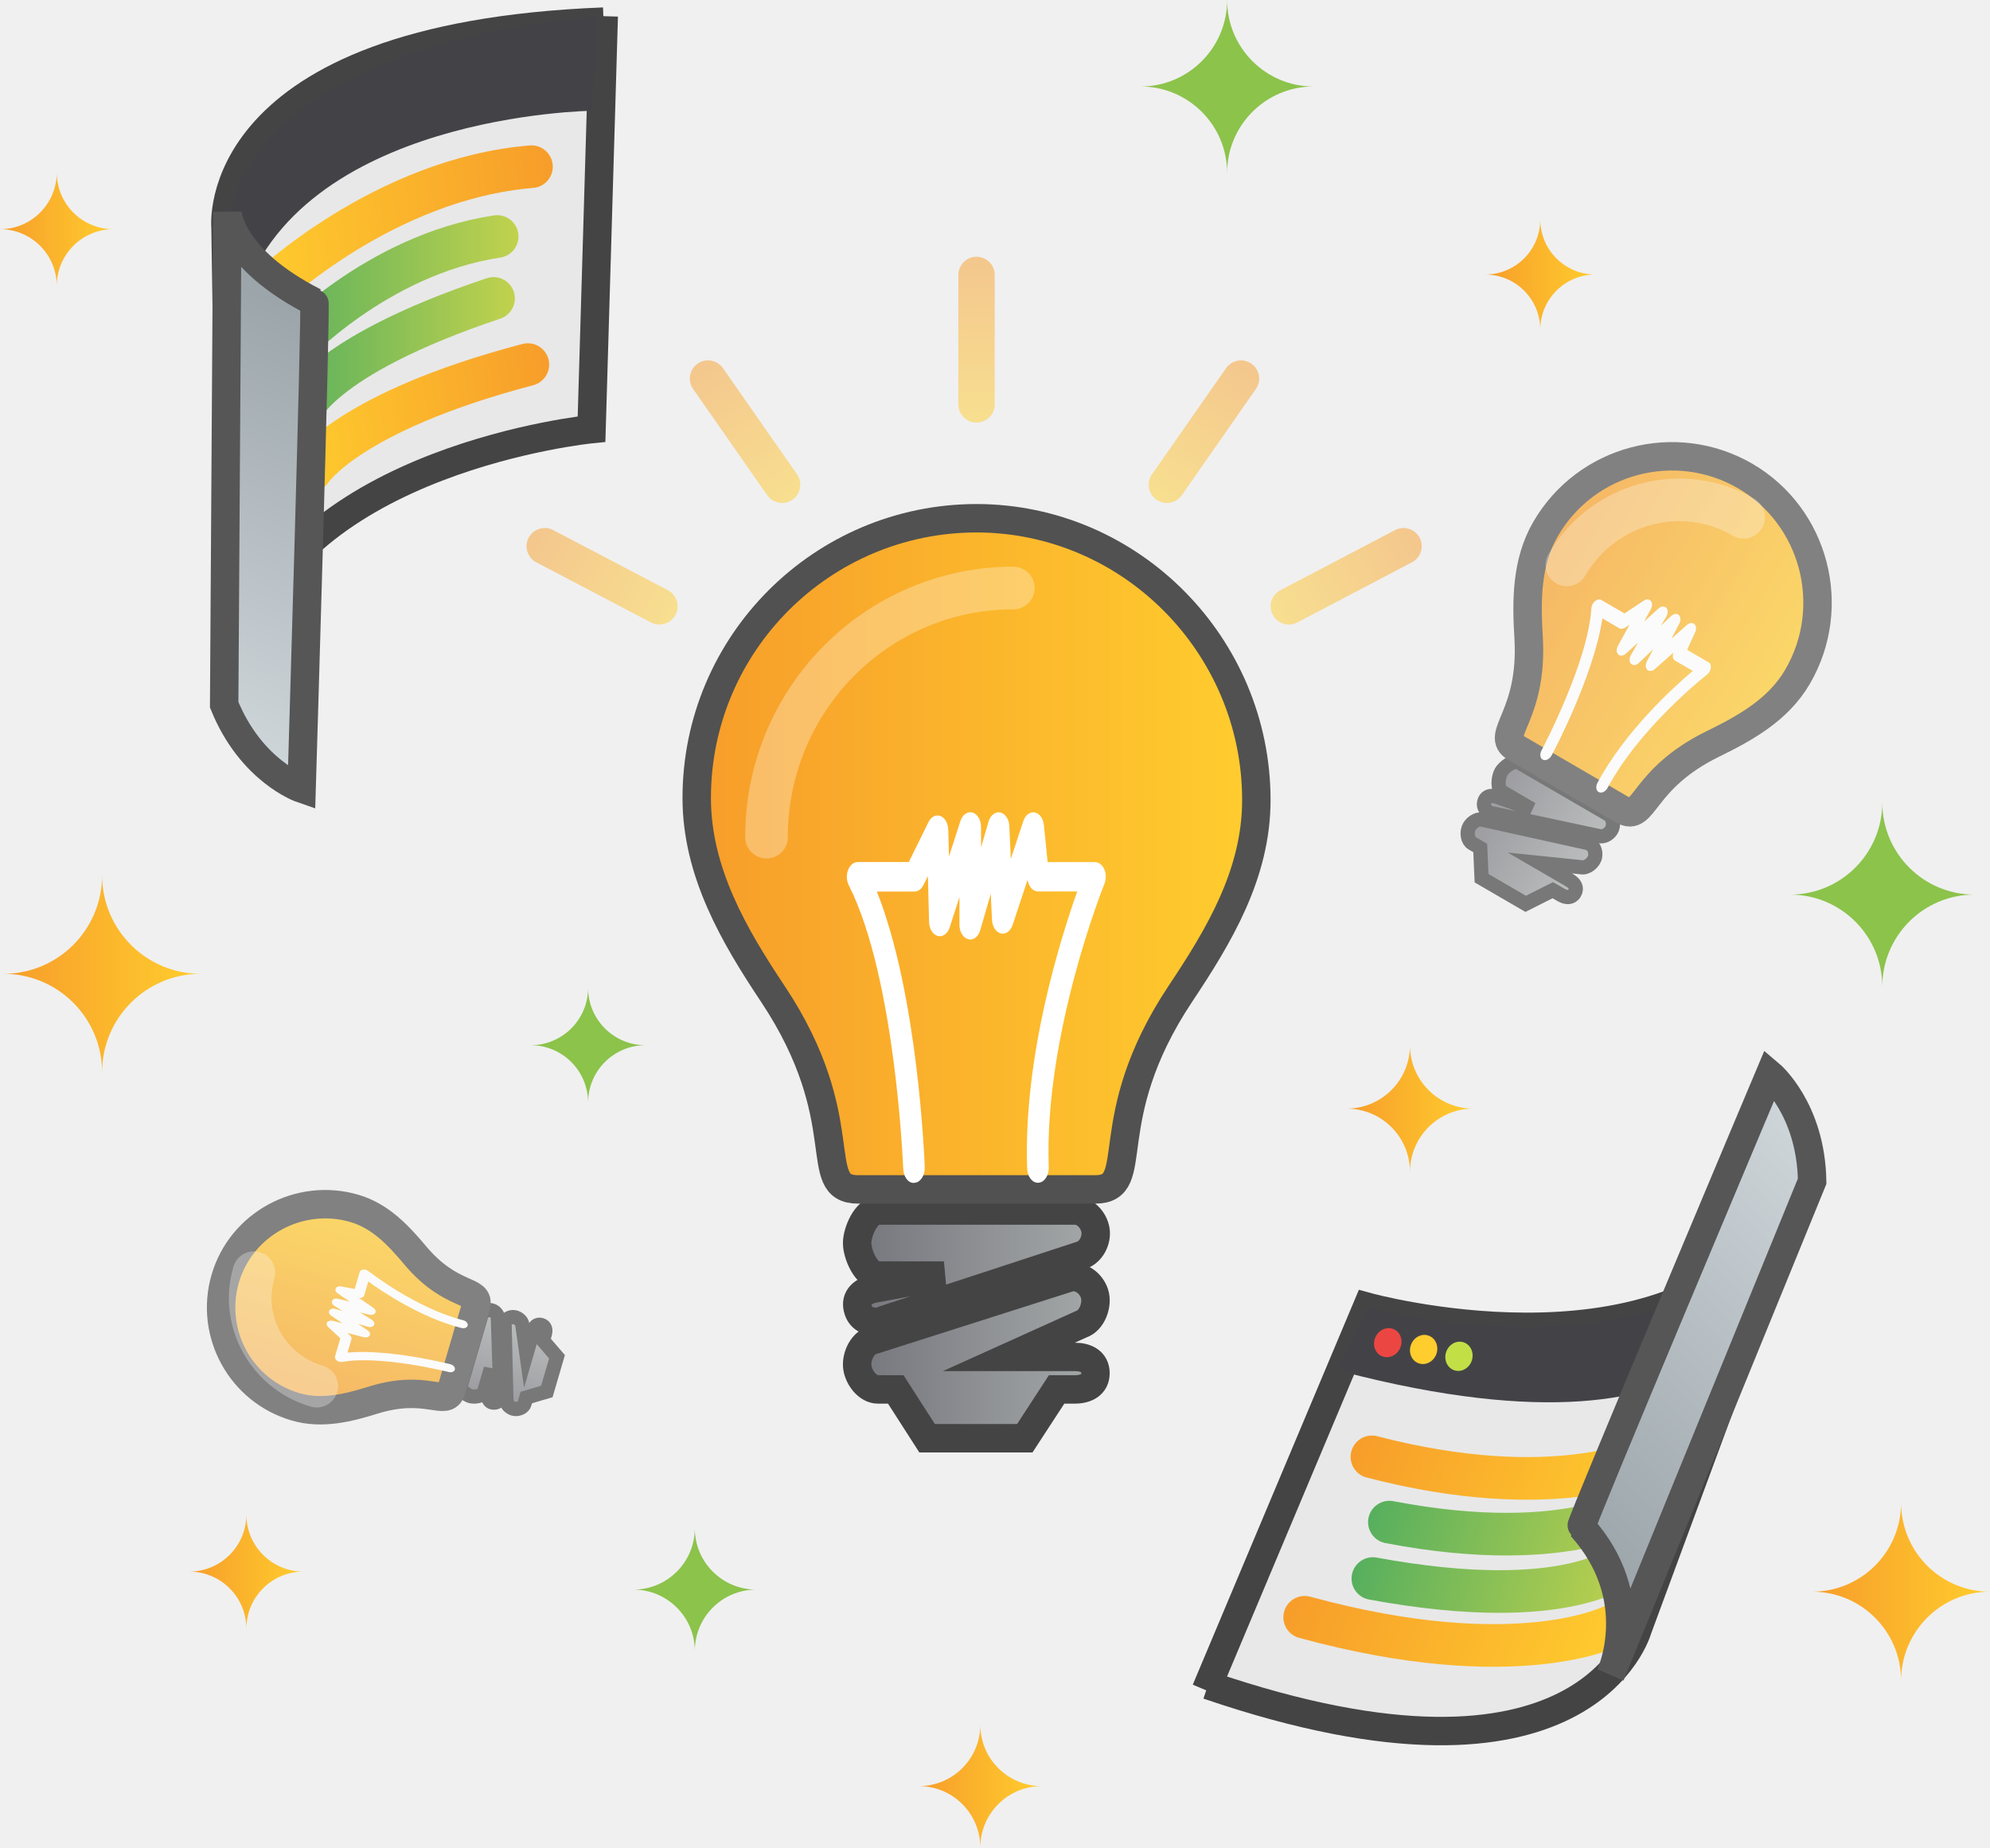
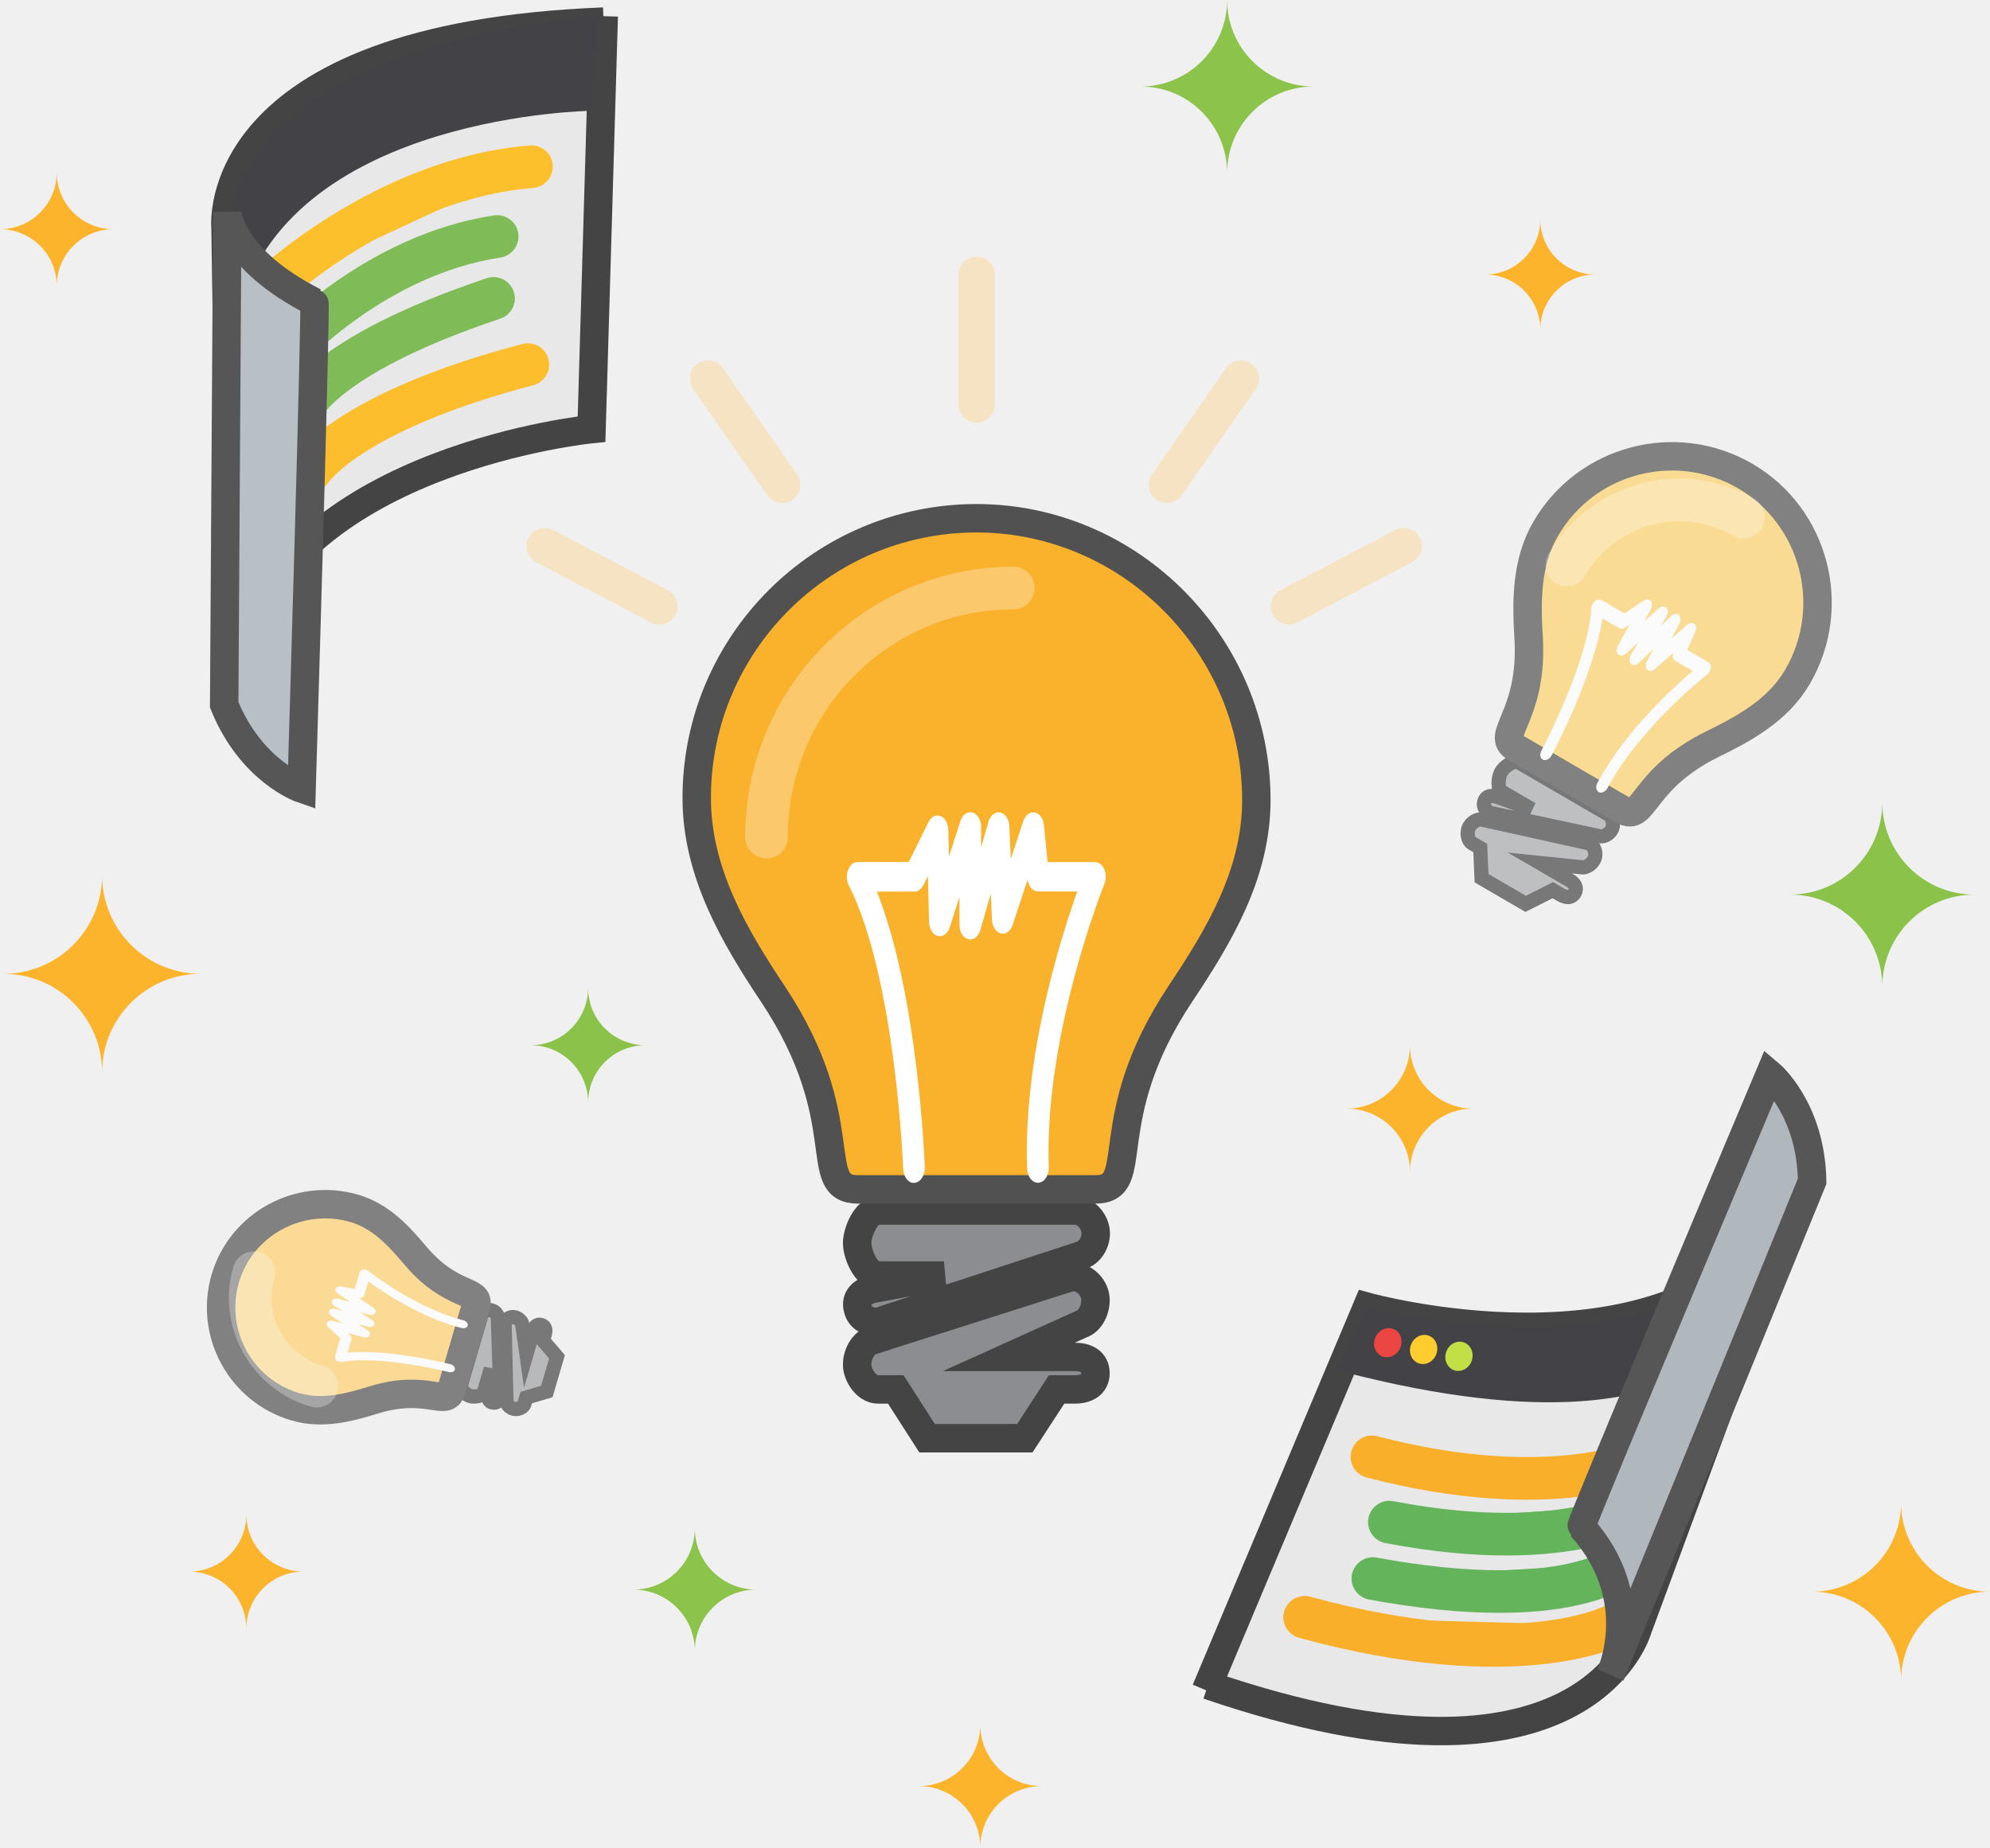
<svg xmlns="http://www.w3.org/2000/svg" version="1.1" id="Layer_1" x="0px" y="0px" width="140px" height="130px" viewBox="0 0 140 130" enable-background="new 0 0 140 130" xml:space="preserve">
-   <path fill="#8CC34B" d="M132.423,56.463c0,3.581-2.904,6.484-6.484,6.484c3.58,0,6.484,2.901,6.484,6.481  c0-3.58,2.9-6.481,6.48-6.481C135.324,62.947,132.423,60.044,132.423,56.463z" />
-   <path fill="#8CC34B" d="M41.374,69.506c0,2.23-1.81,4.039-4.04,4.039c2.23,0,4.04,1.809,4.04,4.039c0-2.23,1.806-4.039,4.037-4.039  C43.18,73.545,41.374,71.737,41.374,69.506z" />
+   <path fill="#8bc34a" d="M132.423,56.463c0,3.581-2.904,6.484-6.484,6.484c3.58,0,6.484,2.901,6.484,6.481  c0-3.58,2.9-6.481,6.48-6.481C135.324,62.947,132.423,60.044,132.423,56.463z" />
+   <path fill="#8bc34a" d="M41.374,69.506c0,2.23-1.81,4.039-4.04,4.039c2.23,0,4.04,1.809,4.04,4.039c0-2.23,1.806-4.039,4.037-4.039  C43.18,73.545,41.374,71.737,41.374,69.506z" />
  <path fill="#8CC34B" d="M86.33,0c0,3.361-2.727,6.086-6.086,6.086c3.359,0,6.086,2.723,6.086,6.084c0-3.361,2.723-6.084,6.084-6.084  C89.052,6.086,86.33,3.361,86.33,0z" />
  <path fill="#8CC34B" d="M48.881,107.53c0,2.387-1.935,4.32-4.32,4.32c2.386,0,4.32,1.934,4.32,4.322c0-2.389,1.934-4.322,4.32-4.322  C50.814,111.85,48.881,109.917,48.881,107.53z" />
  <linearGradient id="SVGID_1_" gradientUnits="userSpaceOnUse" x1="0.248" y1="68.519" x2="14.115" y2="68.519">
    <stop offset="0" style="stop-color:#F79D2A" />
    <stop offset="1" style="stop-color:#FFCD2E" />
  </linearGradient>
-   <path fill="url(#SVGID_1_)" d="M7.183,61.585c0,3.83-3.106,6.935-6.935,6.935c3.828,0,6.935,3.104,6.935,6.934  c0-3.83,3.104-6.934,6.933-6.934C10.286,68.52,7.183,65.415,7.183,61.585z" />
+   <path fill="#fbb42c" d="M7.183,61.585c0,3.83-3.106,6.935-6.935,6.935c3.828,0,6.935,3.104,6.935,6.934  c0-3.83,3.104-6.934,6.933-6.934C10.286,68.52,7.183,65.415,7.183,61.585z" />
  <linearGradient id="SVGID_2_" gradientUnits="userSpaceOnUse" x1="94.738" y1="78.005" x2="103.648" y2="78.005">
    <stop offset="0" style="stop-color:#F79D2A" />
    <stop offset="1" style="stop-color:#FFCD2E" />
  </linearGradient>
-   <path fill="url(#SVGID_2_)" d="M99.195,73.549c0,2.461-1.996,4.457-4.457,4.457c2.461,0,4.457,1.992,4.457,4.455  c0-2.463,1.994-4.455,4.453-4.455C101.189,78.006,99.195,76.01,99.195,73.549z" />
+   <path fill="#fbb42c" d="M99.195,73.549c0,2.461-1.996,4.457-4.457,4.457c2.461,0,4.457,1.992,4.457,4.455  c0-2.463,1.994-4.455,4.453-4.455C101.189,78.006,99.195,76.01,99.195,73.549z" />
  <linearGradient id="SVGID_3_" gradientUnits="userSpaceOnUse" x1="127.488" y1="111.997" x2="140" y2="111.997">
    <stop offset="0" style="stop-color:#F79D2A" />
    <stop offset="1" style="stop-color:#FFCD2E" />
  </linearGradient>
-   <path fill="url(#SVGID_3_)" d="M133.746,105.741c0,3.455-2.803,6.256-6.258,6.256c3.455,0,6.258,2.801,6.258,6.256  c0-3.455,2.799-6.256,6.254-6.256C136.544,111.997,133.746,109.196,133.746,105.741z" />
+   <path fill="#fbb42c" d="M133.746,105.741c0,3.455-2.803,6.256-6.258,6.256c3.455,0,6.258,2.801,6.258,6.256  c0-3.455,2.799-6.256,6.254-6.256C136.544,111.997,133.746,109.196,133.746,105.741z" />
  <linearGradient id="SVGID_4_" gradientUnits="userSpaceOnUse" x1="104.482" y1="19.317" x2="112.242" y2="19.317">
    <stop offset="0" style="stop-color:#F79D2A" />
    <stop offset="1" style="stop-color:#FFCD2E" />
  </linearGradient>
-   <path fill="url(#SVGID_4_)" d="M108.361,15.438c0,2.144-1.736,3.879-3.879,3.879c2.143,0,3.879,1.736,3.879,3.88  c0-2.144,1.736-3.88,3.881-3.88C110.097,19.316,108.361,17.581,108.361,15.438z" />
+   <path fill="#fbb42c" d="M108.361,15.438c0,2.144-1.736,3.879-3.879,3.879c2.143,0,3.879,1.736,3.879,3.88  c0-2.144,1.736-3.88,3.881-3.88C110.097,19.316,108.361,17.581,108.361,15.438z" />
  <linearGradient id="SVGID_5_" gradientUnits="userSpaceOnUse" x1="13.315" y1="110.582" x2="21.35" y2="110.582">
    <stop offset="0" style="stop-color:#F79D2A" />
    <stop offset="1" style="stop-color:#FFCD2E" />
  </linearGradient>
-   <path fill="url(#SVGID_5_)" d="M17.332,106.565c0,2.219-1.8,4.018-4.018,4.018c2.218,0,4.018,1.797,4.018,4.018  c0-2.221,1.798-4.018,4.018-4.018C19.13,110.583,17.332,108.784,17.332,106.565z" />
+   <path fill="#fbb42c" d="M17.332,106.565c0,2.219-1.8,4.018-4.018,4.018c2.218,0,4.018,1.797,4.018,4.018  c0-2.221,1.798-4.018,4.018-4.018C19.13,110.583,17.332,108.784,17.332,106.565z" />
  <linearGradient id="SVGID_6_" gradientUnits="userSpaceOnUse" x1="64.644" y1="125.679" x2="73.287" y2="125.679">
    <stop offset="0" style="stop-color:#F79D2A" />
    <stop offset="1" style="stop-color:#FFCD2E" />
  </linearGradient>
-   <path fill="url(#SVGID_6_)" d="M68.966,121.358c0,2.387-1.936,4.32-4.321,4.32c2.386,0,4.321,1.934,4.321,4.322  c0-2.389,1.934-4.322,4.321-4.322C70.9,125.678,68.966,123.745,68.966,121.358z" />
+   <path fill="#fbb42c" d="M68.966,121.358c0,2.387-1.936,4.32-4.321,4.32c2.386,0,4.321,1.934,4.321,4.322  c0-2.389,1.934-4.322,4.321-4.322C70.9,125.678,68.966,123.745,68.966,121.358z" />
  <linearGradient id="SVGID_7_" gradientUnits="userSpaceOnUse" x1="0" y1="16.127" x2="7.982" y2="16.127">
    <stop offset="0" style="stop-color:#F79D2A" />
    <stop offset="1" style="stop-color:#FFCD2E" />
  </linearGradient>
-   <path fill="url(#SVGID_7_)" d="M3.992,12.136c0,2.205-1.788,3.991-3.992,3.991c2.204,0,3.992,1.787,3.992,3.991  c0-2.204,1.785-3.991,3.99-3.991C5.777,16.127,3.992,14.341,3.992,12.136z" />
+   <path fill="#fbb42c" d="M3.992,12.136c0,2.205-1.788,3.991-3.992,3.991c2.204,0,3.992,1.787,3.992,3.991  c0-2.204,1.785-3.991,3.99-3.991C5.777,16.127,3.992,14.341,3.992,12.136z" />
  <g>
    <linearGradient id="SVGID_8_" gradientUnits="userSpaceOnUse" x1="60.302" y1="89.1" x2="77.087" y2="89.1">
      <stop offset="0" style="stop-color:#76767D" />
      <stop offset="1" style="stop-color:#A4A8A8" />
    </linearGradient>
-     <path fill="url(#SVGID_8_)" stroke="#444444" stroke-width="2" stroke-miterlimit="10" d="M75.628,85.178H61.76   c-0.806,0-1.458,1.482-1.458,2.289c0,0.805,0.652,2.287,1.458,2.287h4.647l-5.091,0.949c-0.764,0.248-1.185,0.719-0.938,1.484   c0.2,0.617,0.772,0.834,1.39,0.834c0.147,0,0.299-0.113,0.449-0.158l13.862-4.541c0.682-0.221,1.102-1.057,0.99-1.766   C76.955,85.85,76.345,85.178,75.628,85.178z" />
+     <path fill="#8b8d91" stroke="#444444" stroke-width="2" stroke-miterlimit="10" d="M75.628,85.178H61.76   c-0.806,0-1.458,1.482-1.458,2.289c0,0.805,0.652,2.287,1.458,2.287h4.647l-5.091,0.949c-0.764,0.248-1.185,0.719-0.938,1.484   c0.2,0.617,0.772,0.834,1.39,0.834c0.147,0,0.299-0.113,0.449-0.158l13.862-4.541c0.682-0.221,1.102-1.057,0.99-1.766   C76.955,85.85,76.345,85.178,75.628,85.178z" />
    <linearGradient id="SVGID_9_" gradientUnits="userSpaceOnUse" x1="60.301" y1="95.53" x2="77.07" y2="95.53">
      <stop offset="0" style="stop-color:#76767D" />
      <stop offset="1" style="stop-color:#A4A8A8" />
    </linearGradient>
-     <path fill="url(#SVGID_9_)" stroke="#444444" stroke-width="2" stroke-miterlimit="10" d="M75.611,95.477h-4.635l5.086-2.299   c0.766-0.246,1.186-1.393,0.936-2.16c-0.25-0.766-1.068-1.348-1.838-1.1l-13.851,4.414c-0.683,0.225-1.102,1.203-0.99,1.912   c0.111,0.707,0.724,1.521,1.441,1.521h1.259l2.204,3.434h6.873l2.238-3.434h1.277c0.807,0,1.457-0.34,1.457-1.145   C77.068,95.815,76.417,95.477,75.611,95.477z" />
+     <path fill="#8b8d91" stroke="#444444" stroke-width="2" stroke-miterlimit="10" d="M75.611,95.477h-4.635l5.086-2.299   c0.766-0.246,1.186-1.393,0.936-2.16c-0.25-0.766-1.068-1.348-1.838-1.1l-13.851,4.414c-0.683,0.225-1.102,1.203-0.99,1.912   c0.111,0.707,0.724,1.521,1.441,1.521h1.259l2.204,3.434h6.873l2.238-3.434h1.277c0.807,0,1.457-0.34,1.457-1.145   C77.068,95.815,76.417,95.477,75.611,95.477z" />
    <linearGradient id="SVGID_10_" gradientUnits="userSpaceOnUse" x1="49.016" y1="60.078" x2="88.386" y2="60.078">
      <stop offset="0" style="stop-color:#F79D2A" />
      <stop offset="1" style="stop-color:#FFCD2E" />
    </linearGradient>
-     <path fill="url(#SVGID_10_)" stroke="#515151" stroke-width="2" stroke-miterlimit="10" d="M68.696,36.465   c-10.862,0.013-19.681,8.819-19.681,19.685c0,5.222,2.656,9.73,5.348,13.771c5.945,8.932,2.567,13.77,5.999,13.77h8.323h8.367   c3.436,0,0.049-4.838,5.994-13.77c2.691-4.041,5.34-8.409,5.34-13.627C88.388,45.425,79.56,36.478,68.696,36.465z" />
+     <path fill="#fab12c" stroke="#515151" stroke-width="2" stroke-miterlimit="10" d="M68.696,36.465   c-10.862,0.013-19.681,8.819-19.681,19.685c0,5.222,2.656,9.73,5.348,13.771c5.945,8.932,2.567,13.77,5.999,13.77h8.323h8.367   c3.436,0,0.049-4.838,5.994-13.77c2.691-4.041,5.34-8.409,5.34-13.627C88.388,45.425,79.56,36.478,68.696,36.465z" />
    <path fill="#FFFFFF" d="M77.695,62.196c-0.041,0.105-4.25,10.583-3.914,19.937c0.02,0.574-0.305,1.061-0.721,1.088   c-0.016,0.004-0.027,0.004-0.041,0.004c-0.4,0-0.738-0.434-0.756-0.99c-0.281-7.852,2.324-16.135,3.523-19.506h-2.754   c-0.361,0-0.67-0.352-0.74-0.826l-1.053,3.182c-0.146,0.435-0.492,0.682-0.831,0.593c-0.342-0.084-0.598-0.477-0.619-0.956   l-0.086-1.834l-0.739,2.561c-0.136,0.463-0.487,0.739-0.851,0.637c-0.356-0.094-0.614-0.522-0.614-1.022v-1.937l-0.686,2.129   c-0.145,0.443-0.497,0.699-0.84,0.601c-0.346-0.09-0.601-0.501-0.612-0.984l-0.081-3.23l-0.314,0.633   c-0.142,0.283-0.378,0.458-0.63,0.458H61.69c2.894,7.278,3.35,18.875,3.368,19.401c0.021,0.576-0.303,1.063-0.72,1.092   c-0.415,0.063-0.776-0.41-0.796-0.986c-0.006-0.131-0.528-13.426-3.829-19.951c-0.163-0.321-0.182-0.734-0.049-1.077   c0.132-0.343,0.388-0.556,0.672-0.556h3.598l1.392-2.822c0.184-0.372,0.522-0.54,0.838-0.416c0.316,0.125,0.536,0.512,0.549,0.962   l0.049,1.886l0.804-2.494c0.145-0.447,0.498-0.695,0.851-0.602c0.353,0.104,0.602,0.529,0.602,1.021v1.435l0.526-1.815   c0.133-0.451,0.479-0.718,0.825-0.645c0.35,0.078,0.619,0.476,0.638,0.964l0.105,2.304l0.883-2.67   c0.141-0.422,0.471-0.66,0.805-0.598c0.334,0.068,0.596,0.431,0.639,0.891l0.262,2.603h3.338c0.268,0,0.516,0.197,0.652,0.515   C77.826,61.481,77.828,61.872,77.695,62.196z" />
    <path opacity="0.3" fill="none" stroke="#FFFFFF" stroke-width="3" stroke-linecap="round" stroke-miterlimit="10" d="   M71.291,41.375c-9.589,0-17.365,7.848-17.365,17.528" />
  </g>
  <g opacity="0.7">
    <linearGradient id="SVGID_11_" gradientUnits="userSpaceOnUse" x1="62.648" y1="152.042" x2="71.409" y2="152.042" gradientTransform="matrix(0.8645 0.5026 -0.5026 0.8645 127.444 -107.8815)">
      <stop offset="0" style="stop-color:#76767D" />
      <stop offset="1" style="stop-color:#A4A8A8" />
    </linearGradient>
-     <path fill="url(#SVGID_11_)" stroke="#444444" stroke-miterlimit="10" d="M113.13,57.296l-6.256-3.638   c-0.365-0.213-1.049,0.286-1.26,0.649c-0.211,0.364-0.307,1.203,0.059,1.415l2.096,1.22l-2.547-0.908   c-0.408-0.088-0.723,0.014-0.811,0.425c-0.072,0.33,0.129,0.578,0.406,0.74c0.068,0.039,0.166,0.027,0.244,0.046l7.447,1.588   c0.367,0.079,0.773-0.188,0.91-0.536C113.554,57.947,113.455,57.483,113.13,57.296z" />
+     <path fill="#a8aaac" stroke="#444444" stroke-miterlimit="10" d="M113.13,57.296l-6.256-3.638   c-0.365-0.213-1.049,0.286-1.26,0.649c-0.211,0.364-0.307,1.203,0.059,1.415l2.096,1.22l-2.547-0.908   c-0.408-0.088-0.723,0.014-0.811,0.425c-0.072,0.33,0.129,0.578,0.406,0.74c0.068,0.039,0.166,0.027,0.244,0.046l7.447,1.588   c0.367,0.079,0.773-0.188,0.91-0.536C113.554,57.947,113.455,57.483,113.13,57.296z" />
    <linearGradient id="SVGID_12_" gradientUnits="userSpaceOnUse" x1="62.646" y1="155.399" x2="71.4" y2="155.399" gradientTransform="matrix(0.8645 0.5026 -0.5026 0.8645 127.444 -107.8815)">
      <stop offset="0" style="stop-color:#76767D" />
      <stop offset="1" style="stop-color:#A4A8A8" />
    </linearGradient>
-     <path fill="url(#SVGID_12_)" stroke="#444444" stroke-miterlimit="10" d="M110.421,61.938l-2.09-1.215l2.896,0.297   c0.41,0.089,0.9-0.317,0.99-0.729c0.086-0.411-0.131-0.89-0.541-0.979l-7.41-1.642c-0.365-0.078-0.813,0.253-0.947,0.602   s-0.072,0.878,0.252,1.065l0.566,0.33l0.094,2.127l3.102,1.804l1.91-0.962l0.576,0.334c0.365,0.212,0.748,0.229,0.959-0.135   C110.99,62.474,110.785,62.149,110.421,61.938z" />
+     <path fill="#a8aaac" stroke="#444444" stroke-miterlimit="10" d="M110.421,61.938l-2.09-1.215l2.896,0.297   c0.41,0.089,0.9-0.317,0.99-0.729c0.086-0.411-0.131-0.89-0.541-0.979l-7.41-1.642c-0.365-0.078-0.813,0.253-0.947,0.602   s-0.072,0.878,0.252,1.065l0.566,0.33l0.094,2.127l3.102,1.804l1.91-0.962l0.576,0.334c0.365,0.212,0.748,0.229,0.959-0.135   C110.99,62.474,110.785,62.149,110.421,61.938z" />
    <linearGradient id="SVGID_13_" gradientUnits="userSpaceOnUse" x1="56.755" y1="136.893" x2="77.306" y2="136.893" gradientTransform="matrix(0.8645 0.5026 -0.5026 0.8645 127.444 -107.8815)">
      <stop offset="0" style="stop-color:#F79D2A" />
      <stop offset="1" style="stop-color:#FFCD2E" />
    </linearGradient>
-     <path fill="url(#SVGID_13_)" stroke="#515151" stroke-width="2" stroke-miterlimit="10" d="M122.781,33.496   c-4.904-2.844-11.193-1.183-14.043,3.719c-1.369,2.356-1.354,5.089-1.199,7.618c0.34,5.589-2.455,6.886-0.904,7.787l3.756,2.184   l3.773,2.193c1.551,0.901,1.291-2.171,6.316-4.64c2.275-1.117,4.617-2.393,5.986-4.749   C129.318,42.705,127.681,36.352,122.781,33.496z" />
+     <path fill="#fdd26c" stroke="#515151" stroke-width="2" stroke-miterlimit="10" d="M122.781,33.496   c-4.904-2.844-11.193-1.183-14.043,3.719c-1.369,2.356-1.354,5.089-1.199,7.618c0.34,5.589-2.455,6.886-0.904,7.787l3.756,2.184   l3.773,2.193c1.551,0.901,1.291-2.171,6.316-4.64c2.275-1.117,4.617-2.393,5.986-4.749   C129.318,42.705,127.681,36.352,122.781,33.496z" />
    <path fill="#FFFFFF" d="M120.093,47.468c-0.047,0.036-4.693,3.661-6.998,7.97c-0.141,0.265-0.416,0.397-0.611,0.302   c-0.008-0.002-0.012-0.005-0.018-0.009c-0.182-0.105-0.219-0.391-0.082-0.646c1.934-3.616,5.281-6.671,6.707-7.877l-1.242-0.723   c-0.162-0.095-0.211-0.335-0.117-0.566l-1.311,1.158c-0.18,0.158-0.4,0.179-0.529,0.051c-0.133-0.129-0.145-0.373-0.029-0.596   l0.443-0.849l-1.006,0.962c-0.184,0.174-0.414,0.205-0.551,0.063c-0.137-0.136-0.141-0.396-0.01-0.621l0.508-0.874l-0.867,0.781   c-0.182,0.161-0.408,0.184-0.535,0.051c-0.133-0.132-0.141-0.384-0.02-0.604l0.813-1.479l-0.311,0.203   c-0.137,0.091-0.291,0.108-0.404,0.042l-1.193-0.694c-0.604,4.043-3.439,9.396-3.57,9.638c-0.143,0.266-0.414,0.399-0.611,0.304   c-0.203-0.081-0.242-0.39-0.1-0.653c0.031-0.061,3.283-6.197,3.506-10.008c0.012-0.188,0.111-0.378,0.26-0.498   c0.15-0.12,0.322-0.149,0.449-0.075l1.623,0.944l1.369-0.909c0.18-0.119,0.377-0.107,0.486,0.032   c0.109,0.139,0.109,0.372-0.004,0.578l-0.473,0.864l1.018-0.915c0.182-0.164,0.408-0.184,0.543-0.049   c0.131,0.14,0.131,0.397,0.002,0.618l-0.377,0.647l0.713-0.682c0.18-0.168,0.406-0.197,0.543-0.073   c0.137,0.127,0.154,0.376,0.035,0.602l-0.557,1.066l1.098-0.973c0.176-0.152,0.387-0.174,0.521-0.058   c0.133,0.118,0.156,0.352,0.053,0.569l-0.564,1.243l1.508,0.875c0.119,0.07,0.18,0.225,0.158,0.404   C120.339,47.179,120.238,47.355,120.093,47.468z" />
    <path opacity="0.3" fill="none" stroke="#FFFFFF" stroke-width="3" stroke-linecap="round" stroke-miterlimit="10" d="   M122.666,36.393c-4.328-2.516-9.895-1.015-12.436,3.354" />
  </g>
  <g opacity="0.7">
    <linearGradient id="SVGID_14_" gradientUnits="userSpaceOnUse" x1="299.252" y1="64.735" x2="305.46" y2="64.735" gradientTransform="matrix(0.2805 -0.9598 0.9598 0.2805 -112.4078 367.4668)">
      <stop offset="0" style="stop-color:#76767D" />
      <stop offset="1" style="stop-color:#A4A8A8" />
    </linearGradient>
-     <path fill="url(#SVGID_14_)" stroke="#444444" stroke-miterlimit="10" d="M33.862,92.555l-1.439,4.924   c-0.084,0.287,0.376,0.672,0.661,0.754c0.287,0.086,0.88,0.008,0.964-0.279l0.483-1.65l-0.192,1.908   c0.009,0.297,0.132,0.494,0.43,0.484c0.24-0.006,0.376-0.188,0.441-0.404c0.015-0.055-0.011-0.119-0.011-0.176l-0.174-5.395   c-0.007-0.266-0.26-0.502-0.524-0.535C34.238,92.153,33.937,92.301,33.862,92.555z" />
+     <path fill="#a0a1a2" stroke="#444444" stroke-miterlimit="10" d="M33.862,92.555l-1.439,4.924   c-0.084,0.287,0.376,0.672,0.661,0.754c0.287,0.086,0.88,0.008,0.964-0.279l0.483-1.65l-0.192,1.908   c0.009,0.297,0.132,0.494,0.43,0.484c0.24-0.006,0.376-0.188,0.441-0.404c0.015-0.055-0.011-0.119-0.011-0.176l-0.174-5.395   c-0.007-0.266-0.26-0.502-0.524-0.535C34.238,92.153,33.937,92.301,33.862,92.555z" />
    <linearGradient id="SVGID_15_" gradientUnits="userSpaceOnUse" x1="299.25" y1="67.114" x2="305.454" y2="67.114" gradientTransform="matrix(0.2805 -0.9598 0.9598 0.2805 -112.4078 367.4668)">
      <stop offset="0" style="stop-color:#76767D" />
      <stop offset="1" style="stop-color:#A4A8A8" />
    </linearGradient>
-     <path fill="url(#SVGID_15_)" stroke="#444444" stroke-miterlimit="10" d="M37.516,93.629l-0.479,1.646l-0.289-2.043   c-0.008-0.299-0.372-0.566-0.668-0.559c-0.3,0.01-0.591,0.24-0.581,0.539l0.13,5.377c0.007,0.264,0.312,0.516,0.574,0.549   c0.264,0.033,0.615-0.1,0.69-0.354l0.131-0.447l1.447-0.426l0.715-2.441l-0.988-1.15l0.132-0.453   c0.084-0.285,0.031-0.553-0.254-0.637C37.788,93.147,37.601,93.344,37.516,93.629z" />
+     <path fill="#a0a1a2" stroke="#444444" stroke-miterlimit="10" d="M37.516,93.629l-0.479,1.646l-0.289-2.043   c-0.008-0.299-0.372-0.566-0.668-0.559c-0.3,0.01-0.591,0.24-0.581,0.539l0.13,5.377c0.007,0.264,0.312,0.516,0.574,0.549   c0.264,0.033,0.615-0.1,0.69-0.354l0.131-0.447l1.447-0.426l0.715-2.441l-0.988-1.15l0.132-0.453   c0.084-0.285,0.031-0.553-0.254-0.637C37.788,93.147,37.601,93.344,37.516,93.629z" />
    <linearGradient id="SVGID_16_" gradientUnits="userSpaceOnUse" x1="295.077" y1="53.998" x2="309.64" y2="53.998" gradientTransform="matrix(0.2805 -0.9598 0.9598 0.2805 -112.4078 367.4668)">
      <stop offset="0" style="stop-color:#F79D2A" />
      <stop offset="1" style="stop-color:#FFCD2E" />
    </linearGradient>
-     <path fill="url(#SVGID_16_)" stroke="#515151" stroke-width="2" stroke-miterlimit="10" d="M15.847,89.963   c-1.122,3.857,1.09,7.902,4.947,9.027c1.854,0.543,3.73,0.066,5.444-0.469c3.787-1.184,5.155,0.52,5.511-0.701l0.864-2.955   l0.868-2.969c0.357-1.221-1.714-0.521-4.266-3.559c-1.156-1.375-2.433-2.77-4.285-3.311C21.072,83.899,16.979,86.106,15.847,89.963   z" />
+     <path fill="#fdd06c" stroke="#515151" stroke-width="2" stroke-miterlimit="10" d="M15.847,89.963   c-1.122,3.857,1.09,7.902,4.947,9.027c1.854,0.543,3.73,0.066,5.444-0.469c3.787-1.184,5.155,0.52,5.511-0.701l0.864-2.955   l0.868-2.969c0.357-1.221-1.714-0.521-4.266-3.559c-1.156-1.375-2.433-2.77-4.285-3.311C21.072,83.899,16.979,86.106,15.847,89.963   z" />
    <path fill="#FFFFFF" d="M25.917,89.438c0.032,0.025,3.317,2.605,6.673,3.459c0.206,0.051,0.345,0.217,0.313,0.367   c-0.001,0.008-0.002,0.012-0.004,0.016c-0.042,0.143-0.23,0.215-0.431,0.164c-2.815-0.715-5.487-2.5-6.56-3.273l-0.285,0.977   c-0.038,0.129-0.195,0.203-0.37,0.178l1.02,0.703c0.14,0.098,0.191,0.246,0.125,0.357c-0.067,0.113-0.232,0.164-0.404,0.119   l-0.659-0.158l0.833,0.527c0.149,0.096,0.211,0.25,0.137,0.369c-0.071,0.117-0.25,0.164-0.426,0.111l-0.688-0.201l0.686,0.467   c0.142,0.094,0.194,0.246,0.126,0.357c-0.068,0.113-0.24,0.162-0.413,0.115l-1.156-0.305l0.193,0.178   c0.086,0.078,0.124,0.182,0.097,0.27l-0.274,0.939c2.884-0.271,7.049,0.77,7.237,0.818c0.206,0.053,0.347,0.217,0.313,0.369   c-0.022,0.152-0.228,0.232-0.434,0.178c-0.046-0.01-4.821-1.203-7.481-0.709c-0.129,0.023-0.278-0.012-0.387-0.094   c-0.107-0.082-0.156-0.197-0.127-0.297l0.372-1.277l-0.856-0.787c-0.113-0.104-0.139-0.24-0.062-0.34   c0.077-0.098,0.238-0.137,0.398-0.096l0.676,0.178l-0.803-0.545c-0.145-0.096-0.195-0.248-0.125-0.363   c0.073-0.113,0.249-0.16,0.423-0.107l0.511,0.148l-0.59-0.373c-0.146-0.096-0.205-0.246-0.143-0.361   c0.063-0.117,0.231-0.17,0.408-0.127l0.828,0.201L23.751,91c-0.134-0.094-0.186-0.234-0.127-0.348   c0.058-0.111,0.214-0.168,0.382-0.133l0.95,0.176l0.347-1.186c0.026-0.094,0.123-0.164,0.251-0.178   C25.677,89.317,25.816,89.356,25.917,89.438z" />
    <path opacity="0.3" fill="none" stroke="#FFFFFF" stroke-width="3" stroke-linecap="round" stroke-miterlimit="10" d="   M17.86,89.549c-0.996,3.404,0.984,6.98,4.421,7.986" />
  </g>
  <linearGradient id="SVGID_17_" gradientUnits="userSpaceOnUse" x1="41.44" y1="291.732" x2="53.11" y2="291.732" gradientTransform="matrix(0 1 -1 0 360.4336 -23.375)">
    <stop offset="0" style="stop-color:#F79D2A" />
    <stop offset="1" style="stop-color:#FFCD2E" />
  </linearGradient>
-   <path opacity="0.5" fill="url(#SVGID_17_)" d="M68.701,29.735c-0.706,0-1.279-0.573-1.279-1.28v-9.109  c0-0.708,0.573-1.28,1.279-1.28l0,0c0.708,0,1.28,0.572,1.28,1.28v9.109C69.981,29.162,69.409,29.735,68.701,29.735L68.701,29.735z" />
+   <path opacity="0.5" fill="#fcd695" d="M68.701,29.735c-0.706,0-1.279-0.573-1.279-1.28v-9.109  c0-0.708,0.573-1.28,1.279-1.28l0,0c0.708,0,1.28,0.572,1.28,1.28v9.109C69.981,29.162,69.409,29.735,68.701,29.735L68.701,29.735z" />
  <linearGradient id="SVGID_18_" gradientUnits="userSpaceOnUse" x1="37.701" y1="258.447" x2="49.37" y2="258.447" gradientTransform="matrix(-0.5721 0.8202 -0.8202 -0.5721 321.5862 142.5251)">
    <stop offset="0" style="stop-color:#F79D2A" />
    <stop offset="1" style="stop-color:#FFCD2E" />
  </linearGradient>
-   <path opacity="0.5" fill="url(#SVGID_18_)" d="M81.361,35.16c-0.58-0.404-0.721-1.203-0.316-1.782l5.211-7.472  c0.404-0.58,1.203-0.723,1.781-0.317l0,0c0.58,0.404,0.723,1.202,0.316,1.781l-5.209,7.473  C82.738,35.421,81.941,35.564,81.361,35.16L81.361,35.16z" />
+   <path opacity="0.5" fill="#fcd695" d="M81.361,35.16c-0.58-0.404-0.721-1.203-0.316-1.782l5.211-7.472  c0.404-0.58,1.203-0.723,1.781-0.317l0,0c0.58,0.404,0.723,1.202,0.316,1.781l-5.209,7.473  C82.738,35.421,81.941,35.564,81.361,35.16L81.361,35.16z" />
  <linearGradient id="SVGID_19_" gradientUnits="userSpaceOnUse" x1="22.754" y1="237.53" x2="34.422" y2="237.53" gradientTransform="matrix(-0.8856 0.4645 -0.4645 -0.8856 230.3558 237.6262)">
    <stop offset="0" style="stop-color:#F79D2A" />
    <stop offset="1" style="stop-color:#FFCD2E" />
  </linearGradient>
-   <path opacity="0.5" fill="url(#SVGID_19_)" d="M89.539,43.259c-0.33-0.626-0.088-1.399,0.537-1.729l8.068-4.23  c0.627-0.329,1.402-0.087,1.729,0.539l0,0c0.328,0.625,0.088,1.399-0.541,1.727l-8.064,4.233  C90.64,44.126,89.867,43.885,89.539,43.259L89.539,43.259z" />
+   <path opacity="0.5" fill="#fcd695" d="M89.539,43.259c-0.33-0.626-0.088-1.399,0.537-1.729l8.068-4.23  c0.627-0.329,1.402-0.087,1.729,0.539l0,0c0.328,0.625,0.088,1.399-0.541,1.727l-8.064,4.233  C90.64,44.126,89.867,43.885,89.539,43.259L89.539,43.259z" />
  <linearGradient id="SVGID_20_" gradientUnits="userSpaceOnUse" x1="48.201" y1="273.503" x2="59.871" y2="273.503" gradientTransform="matrix(0.5721 0.8202 0.8202 -0.5721 -202.8264 142.5251)">
    <stop offset="0" style="stop-color:#F79D2A" />
    <stop offset="1" style="stop-color:#FFCD2E" />
  </linearGradient>
-   <path opacity="0.5" fill="url(#SVGID_20_)" d="M55.755,35.16c0.58-0.404,0.722-1.203,0.318-1.782l-5.212-7.472  c-0.404-0.58-1.203-0.723-1.783-0.317l0,0c-0.579,0.404-0.722,1.202-0.316,1.781l5.211,7.473  C54.378,35.421,55.176,35.564,55.755,35.16L55.755,35.16z" />
+   <path opacity="0.5" fill="#fcd695" d="M55.755,35.16c0.58-0.404,0.722-1.203,0.318-1.782l-5.212-7.472  c-0.404-0.58-1.203-0.723-1.783-0.317l0,0c-0.579,0.404-0.722,1.202-0.316,1.781l5.211,7.473  C54.378,35.421,55.176,35.564,55.755,35.16L55.755,35.16z" />
  <linearGradient id="SVGID_21_" gradientUnits="userSpaceOnUse" x1="38.963" y1="246.032" x2="50.631" y2="246.032" gradientTransform="matrix(0.8856 0.4645 0.4645 -0.8856 -111.596 237.6262)">
    <stop offset="0" style="stop-color:#F79D2A" />
    <stop offset="1" style="stop-color:#FFCD2E" />
  </linearGradient>
-   <path opacity="0.5" fill="url(#SVGID_21_)" d="M47.525,43.259c0.329-0.626,0.087-1.399-0.538-1.729L38.92,37.3  c-0.627-0.329-1.402-0.087-1.729,0.539l0,0c-0.329,0.625-0.088,1.399,0.539,1.727l8.066,4.233  C46.424,44.126,47.197,43.885,47.525,43.259L47.525,43.259z" />
+   <path opacity="0.5" fill="#fcd695" d="M47.525,43.259c0.329-0.626,0.087-1.399-0.538-1.729L38.92,37.3  c-0.627-0.329-1.402-0.087-1.729,0.539l0,0c-0.329,0.625-0.088,1.399,0.539,1.727l8.066,4.233  C46.424,44.126,47.197,43.885,47.525,43.259L47.525,43.259z" />
  <path fill="#E8E8E8" stroke="#444444" stroke-miterlimit="10" d="M117.433,115.153" />
  <g>
    <path fill="#E8E8E8" stroke="#444444" stroke-width="2" stroke-miterlimit="10" d="M84.835,118.928l11.346-26.977   c0,0,20.242,5.607,28.803-5.539c0.432-0.561-0.586,3.34-0.586,3.34l-9.191,24.885c0,0-3.582,13.047-30.221,3.936" />
    <linearGradient id="SVGID_22_" gradientUnits="userSpaceOnUse" x1="63.123" y1="209.657" x2="84.234" y2="209.657" gradientTransform="matrix(0.9364 0.351 -0.351 0.9364 110.7625 -119.6103)">
      <stop offset="0" style="stop-color:#F79D2A" />
      <stop offset="1" style="stop-color:#FFCD2E" />
    </linearGradient>
-     <path fill="none" stroke="url(#SVGID_22_)" stroke-width="3" stroke-linecap="round" stroke-miterlimit="10" d="M115.812,102.635   c0,0-6.506,3.209-19.295-0.125" />
+     <path fill="#faaf2b" stroke="#faaf2b" stroke-width="3" stroke-linecap="round" stroke-miterlimit="10" d="M115.812,102.635   c0,0-6.506,3.209-19.295-0.125" />
    <linearGradient id="SVGID_23_" gradientUnits="userSpaceOnUse" x1="70.832" y1="201.099" x2="90.728" y2="201.099" gradientTransform="matrix(0.9574 0.2888 -0.2888 0.9574 87.5032 -109.4051)">
      <stop offset="0" style="stop-color:#56AF5E" />
      <stop offset="1" style="stop-color:#C1D24D" />
    </linearGradient>
-     <path fill="none" stroke="url(#SVGID_23_)" stroke-width="3" stroke-linecap="round" stroke-miterlimit="10" d="M115.783,105.813   c0,0-5.055,3.775-18.037,1.289" />
+     <path fill="#64b45c" stroke="#64b45c" stroke-width="3" stroke-linecap="round" stroke-miterlimit="10" d="M115.783,105.813   c0,0-5.055,3.775-18.037,1.289" />
    <linearGradient id="SVGID_24_" gradientUnits="userSpaceOnUse" x1="70.866" y1="205.369" x2="90.528" y2="205.369" gradientTransform="matrix(0.9574 0.2888 -0.2888 0.9574 87.5032 -109.4051)">
      <stop offset="0" style="stop-color:#56AF5E" />
      <stop offset="1" style="stop-color:#C1D24D" />
    </linearGradient>
-     <path fill="none" stroke="url(#SVGID_24_)" stroke-width="3" stroke-linecap="round" stroke-miterlimit="10" d="M114.32,109.969   c0,0-3.816,3.674-17.736,1.104" />
+     <path fill="#64b45c" stroke="#64b45c" stroke-width="3" stroke-linecap="round" stroke-miterlimit="10" d="M114.32,109.969   c0,0-3.816,3.674-17.736,1.104" />
    <linearGradient id="SVGID_25_" gradientUnits="userSpaceOnUse" x1="60.787" y1="229.61" x2="84.023" y2="229.61" gradientTransform="matrix(0.9223 0.3864 -0.3864 0.9223 124.5775 -125.6583)">
      <stop offset="0" style="stop-color:#F79D2A" />
      <stop offset="1" style="stop-color:#FFCD2E" />
    </linearGradient>
-     <path fill="none" stroke="url(#SVGID_25_)" stroke-width="3" stroke-linecap="round" stroke-miterlimit="10" d="M113.482,114.379   c0,0-6.711,3.512-21.695-0.582" />
+     <path fill="#faaf2b" stroke="#faaf2b" stroke-width="3" stroke-linecap="round" stroke-miterlimit="10" d="M113.482,114.379   c0,0-6.711,3.512-21.695-0.582" />
    <path fill="#E8E8E8" stroke="#444444" stroke-miterlimit="10" d="M91.687,102.577" />
    <path fill="#434347" d="M94.13,96.182l2.051-4.23c0,0,20.242,5.607,28.803-5.539c0.432-0.561-0.586,3.34-0.586,3.34   s-1.352,14.199-29.938,6.764" />
    <linearGradient id="SVGID_26_" gradientUnits="userSpaceOnUse" x1="223.88" y1="64.399" x2="261.675" y2="64.399" gradientTransform="matrix(0.7073 -0.707 0.707 0.7073 -98.3342 222.8015)">
      <stop offset="0.124" style="stop-color:#9CA5AA" />
      <stop offset="1" style="stop-color:#CFD7DB" />
    </linearGradient>
-     <path fill="url(#SVGID_26_)" stroke="#565656" stroke-width="2" stroke-miterlimit="10" d="M127.488,83.116   c-0.082-5.096-2.975-7.527-2.975-7.527s-13.365,31.719-13.26,31.832c4.549,5.063,2.053,10.41,2.053,10.41L127.488,83.116z" />
+     <path fill="#b0b8bd" stroke="#565656" stroke-width="2" stroke-miterlimit="10" d="M127.488,83.116   c-0.082-5.096-2.975-7.527-2.975-7.527s-13.365,31.719-13.26,31.832c4.549,5.063,2.053,10.41,2.053,10.41L127.488,83.116z" />
    <ellipse transform="matrix(0.9054 0.4245 -0.4245 0.9054 49.3336 -32.5117)" fill="#EC4643" cx="97.641" cy="94.476" rx="0.95" ry="1.038" />
    <path fill="#FFCD2E" d="M101.046,95.288c-0.201,0.535-0.762,0.818-1.252,0.635c-0.494-0.182-0.729-0.766-0.529-1.301   c0.201-0.537,0.764-0.824,1.254-0.637C101.009,94.167,101.248,94.752,101.046,95.288z" />
    <ellipse transform="matrix(0.9459 0.3245 -0.3245 0.9459 36.5275 -28.1431)" fill="#C2E046" cx="102.635" cy="95.436" rx="0.951" ry="1.037" />
  </g>
  <g>
    <path fill="#E8E8E8" stroke="#444444" stroke-width="2" stroke-miterlimit="10" d="M42.474,1.138l-0.858,29.055   c0,0-20.762,2.049-24.704,15.439c-0.201,0.676-0.653-3.301-0.653-3.301l-0.391-26.349c0,0-1.349-13.368,26.594-14.461" />
    <linearGradient id="SVGID_27_" gradientUnits="userSpaceOnUse" x1="239.214" y1="372.321" x2="258.443" y2="372.321" gradientTransform="matrix(-0.9882 0.1531 -0.1531 -0.9882 332.3948 359.209)">
      <stop offset="0" style="stop-color:#F79D2A" />
      <stop offset="1" style="stop-color:#FFCD2E" />
    </linearGradient>
-     <path fill="none" stroke="url(#SVGID_27_)" stroke-width="3" stroke-linecap="round" stroke-miterlimit="10" d="M21.866,33.104   c0,0,2.572-4.111,15.268-7.45" />
+     <path fill="#fcbe2d" stroke="#fcbe2d" stroke-width="3" stroke-linecap="round" stroke-miterlimit="10" d="M21.866,33.104   c0,0,2.572-4.111,15.268-7.45" />
    <linearGradient id="SVGID_28_" gradientUnits="userSpaceOnUse" x1="19.602" y1="24.997" x2="36.221" y2="24.997">
      <stop offset="0" style="stop-color:#56AF5E" />
      <stop offset="1" style="stop-color:#C1D24D" />
    </linearGradient>
-     <path fill="none" stroke="url(#SVGID_28_)" stroke-width="3" stroke-linecap="round" stroke-miterlimit="10" d="M21.103,28.996   c0,0,1.17-3.828,13.618-7.998" />
+     <path fill="#7fbc57" stroke="#7fbc57" stroke-width="3" stroke-linecap="round" stroke-miterlimit="10" d="M21.103,28.996   c0,0,1.17-3.828,13.618-7.998" />
    <linearGradient id="SVGID_29_" gradientUnits="userSpaceOnUse" x1="18.845" y1="20.59" x2="36.476" y2="20.59">
      <stop offset="0" style="stop-color:#56AF5E" />
      <stop offset="1" style="stop-color:#C1D24D" />
    </linearGradient>
-     <path fill="none" stroke="url(#SVGID_29_)" stroke-width="3" stroke-linecap="round" stroke-miterlimit="10" d="M20.345,24.54   c0,0,6.055-6.603,14.631-7.9" />
+     <path fill="#7fbc57" stroke="#7fbc57" stroke-width="3" stroke-linecap="round" stroke-miterlimit="10" d="M20.345,24.54   c0,0,6.055-6.603,14.631-7.9" />
    <linearGradient id="SVGID_30_" gradientUnits="userSpaceOnUse" x1="241.101" y1="386.334" x2="263.431" y2="386.334" gradientTransform="matrix(-0.9933 0.1153 -0.1153 -0.9933 323.2754 370.6761)">
      <stop offset="0" style="stop-color:#F79D2A" />
      <stop offset="1" style="stop-color:#FFCD2E" />
    </linearGradient>
-     <path fill="none" stroke="url(#SVGID_30_)" stroke-width="3" stroke-linecap="round" stroke-miterlimit="10" d="M18.925,20.316   c0,0,8.095-7.738,18.463-8.587" />
+     <path fill="#fdc02d" stroke="#fdc02d" stroke-width="3" stroke-linecap="round" stroke-miterlimit="10" d="M18.925,20.316   c0,0,8.095-7.738,18.463-8.587" />
    <path fill="#E8E8E8" stroke="#444444" stroke-miterlimit="10" d="M41.976,18.741" />
    <path fill="#434347" d="M42.001,1.326l-0.34,6.468c0,0-20.808,0.234-24.75,13.626c-0.201,0.675-0.653-3.303-0.653-3.303   S12.428,4.477,41.576,1.138" />
    <linearGradient id="SVGID_31_" gradientUnits="userSpaceOnUse" x1="172.552" y1="304.108" x2="207.546" y2="304.108" gradientTransform="matrix(-0.405 0.9143 -0.9143 -0.405 373.6196 -15.3906)">
      <stop offset="0.124" style="stop-color:#9CA5AA" />
      <stop offset="1" style="stop-color:#CFD7DB" />
    </linearGradient>
-     <path fill="url(#SVGID_31_)" stroke="#565656" stroke-width="2" stroke-miterlimit="10" d="M15.771,49.586   c1.898,4.69,5.447,5.908,5.447,5.908s1.033-34.173,0.896-34.241c-6.026-3.061-6.122-6.339-6.122-6.339L15.771,49.586z" />
+     <path fill="#b8c0c5" stroke="#565656" stroke-width="2" stroke-miterlimit="10" d="M15.771,49.586   c1.898,4.69,5.447,5.908,5.447,5.908s1.033-34.173,0.896-34.241c-6.026-3.061-6.122-6.339-6.122-6.339L15.771,49.586z" />
  </g>
</svg>
